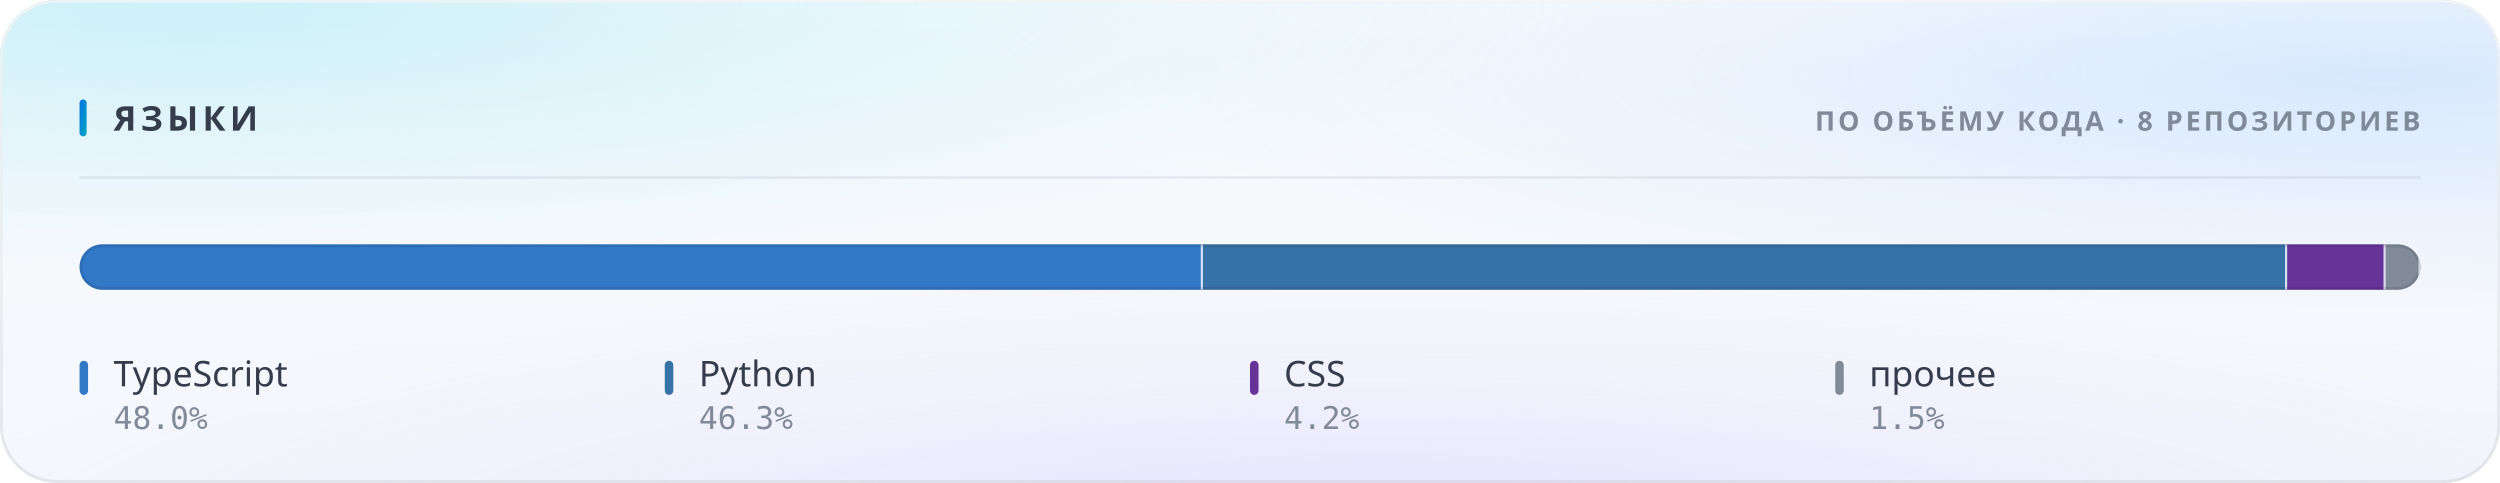
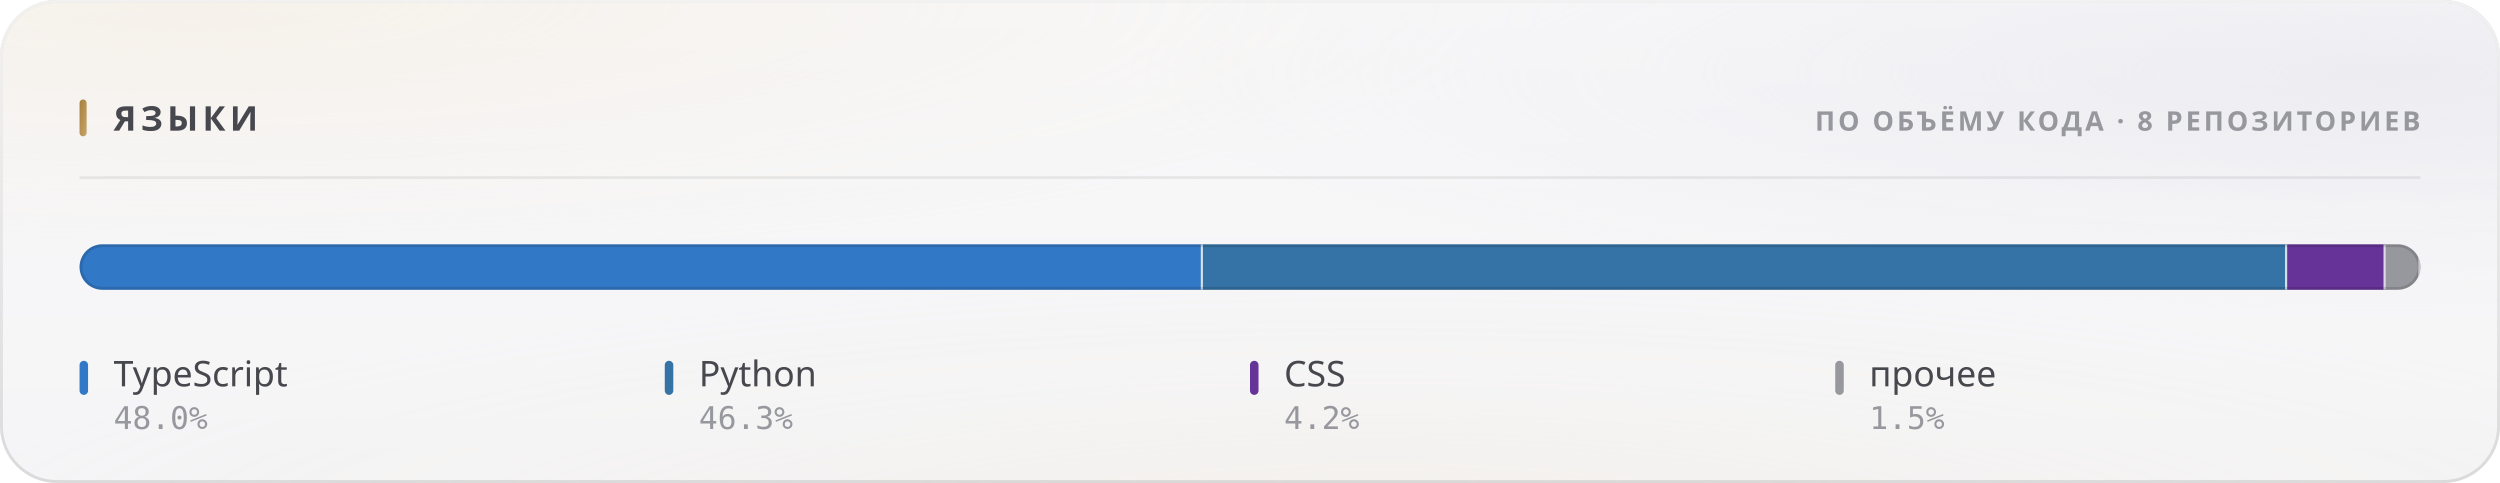
<svg xmlns="http://www.w3.org/2000/svg" width="880" height="170" viewBox="0 0 880 170" role="img">
  <style>
  text { font-family: -apple-system, BlinkMacSystemFont, 'Segoe UI', 'Noto Sans', Helvetica, Arial, sans-serif; }
  .mono { font-family: ui-monospace, 'SF Mono', 'Cascadia Mono', 'DejaVu Sans Mono', Menlo, Consolas, monospace; font-variant-numeric: tabular-nums; }
  .caps { letter-spacing: .1em; text-transform: uppercase; }

  @keyframes sheen  { from { transform: translateX(-120%); } to { transform: translateX(260%); } }
  @keyframes rise   { from { opacity: 0; transform: translateY(6px); } to { opacity: 1; transform: none; } }
  @keyframes slide  { from { opacity: 0; transform: translateX(-8px); } to { opacity: 1; transform: none; } }
  @keyframes grow   { from { transform: scaleY(0); } to { transform: scaleY(1); } }
  @keyframes widen  { from { transform: scaleX(0); } to { transform: scaleX(1); } }
  @keyframes draw   { from { stroke-dashoffset: 200; } to { stroke-dashoffset: 0; } }

  .sheen { animation: sheen 5.5s cubic-bezier(.45,0,.2,1) infinite; }
  .rise  { animation: rise .5s cubic-bezier(.16,1,.3,1) both; }
  .slide { animation: slide .42s cubic-bezier(.16,1,.3,1) both; }
  .bar   { transform-box: fill-box; transform-origin: 50% 100%;
           animation: grow .62s cubic-bezier(.16,1,.3,1) both; }
  .fill  { transform-box: fill-box; transform-origin: 0% 50%;
           animation: widen .8s cubic-bezier(.16,1,.3,1) both; }
  /* The hidden start state lives in the keyframes, never in the static rule.
     A renderer that ignores CSS animations then falls back to the FINISHED
     state — a drawn line, visible text — instead of an empty panel. */
  .spark { stroke-dasharray: 200;
           animation: draw 1.1s cubic-bezier(.16,1,.3,1) both; }

  @media (prefers-reduced-motion: reduce) {
    .sheen { animation: none; opacity: 0; }
    .rise, .slide, .bar, .fill, .spark { animation: none; opacity: 1; transform: none;
                                         stroke-dashoffset: 0; }
  }</style>
  <defs>
+     <filter id="grain5" x="0" y="0" width="100%" height="100%">
+       <feTurbulence type="fractalNoise" baseFrequency="0.85" numOctaves="3" stitchTiles="stitch" />
+       <feColorMatrix type="saturate" values="0" />
+     </filter>
    <linearGradient id="accent1" x1="0" y1="0" x2="1" y2="1">
-       <stop offset="0%" stop-color="#0071e0" />
-       <stop offset="100%" stop-color="#00a7c4" />
+       <stop offset="0%" stop-color="#a67f3b" />
+       <stop offset="100%" stop-color="#c8a56c" />
    </linearGradient>
-     <radialGradient id="aurora5" cx="0.08" cy="0" r="0.55">
-       <stop offset="0%" stop-color="#61d7ed" stop-opacity="0.55" />
-       <stop offset="55%" stop-color="#61d7ed" stop-opacity="0.193" />
-       <stop offset="100%" stop-color="#61d7ed" stop-opacity="0" />
+     <radialGradient id="aurora6" cx="0.08" cy="0" r="0.55">
+       <stop offset="0%" stop-color="#e7c99a" stop-opacity="0.28" />
+       <stop offset="55%" stop-color="#e7c99a" stop-opacity="0.098" />
+       <stop offset="100%" stop-color="#e7c99a" stop-opacity="0" />
    </radialGradient>
-     <radialGradient id="aurora6" cx="0.95" cy="0.15" r="0.5">
-       <stop offset="0%" stop-color="#6badff" stop-opacity="0.4" />
-       <stop offset="55%" stop-color="#6badff" stop-opacity="0.14" />
-       <stop offset="100%" stop-color="#6badff" stop-opacity="0" />
+     <radialGradient id="aurora7" cx="0.95" cy="0.15" r="0.5">
+       <stop offset="0%" stop-color="#ccccdb" stop-opacity="0.45" />
+       <stop offset="55%" stop-color="#ccccdb" stop-opacity="0.158" />
+       <stop offset="100%" stop-color="#ccccdb" stop-opacity="0" />
    </radialGradient>
-     <radialGradient id="aurora7" cx="0.55" cy="1.15" r="0.6">
-       <stop offset="0%" stop-color="#bda6ff" stop-opacity="0.35" />
-       <stop offset="55%" stop-color="#bda6ff" stop-opacity="0.122" />
-       <stop offset="100%" stop-color="#bda6ff" stop-opacity="0" />
+     <radialGradient id="aurora8" cx="0.55" cy="1.15" r="0.6">
+       <stop offset="0%" stop-color="#ead4b3" stop-opacity="0.2" />
+       <stop offset="55%" stop-color="#ead4b3" stop-opacity="0.07" />
+       <stop offset="100%" stop-color="#ead4b3" stop-opacity="0" />
    </radialGradient>
    <linearGradient id="glass2" x1="0" y1="0" x2="0" y2="1">
-       <stop offset="0%" stop-color="#ffffff" stop-opacity="0.45" />
-       <stop offset="100%" stop-color="#ffffff" stop-opacity="0.168" />
+       <stop offset="0%" stop-color="#ffffff" stop-opacity="0.42" />
+       <stop offset="100%" stop-color="#ffffff" stop-opacity="0.16" />
    </linearGradient>
    <linearGradient id="rim3" x1="0" y1="0" x2="0" y2="1">
      <stop offset="0%" stop-color="#ffffff" stop-opacity="0.7" />
-       <stop offset="100%" stop-color="#ffffff" stop-opacity="0.175" />
+       <stop offset="100%" stop-color="#ffffff" stop-opacity="0.15" />
    </linearGradient>
    <linearGradient id="spec4" x1="0" y1="0" x2="1" y2="0">
      <stop offset="0%" stop-color="#ffffff" stop-opacity="0" />
-       <stop offset="35%" stop-color="#ffffff" stop-opacity="0.8" />
-       <stop offset="70%" stop-color="#ffffff" stop-opacity="0.28" />
+       <stop offset="35%" stop-color="#ffffff" stop-opacity="0.72" />
+       <stop offset="70%" stop-color="#ffffff" stop-opacity="0.252" />
      <stop offset="100%" stop-color="#ffffff" stop-opacity="0" />
    </linearGradient>
-     <clipPath id="barclip8">
+     <clipPath id="barclip9">
      <rect x="28" y="86" width="824" height="16" rx="8" />
    </clipPath>
  </defs>
-   <rect width="880" height="170" rx="20" fill="#f2f6fb" />
-   <rect width="880" height="170" rx="20" fill="url(#aurora5)" />
+   <rect width="880" height="170" rx="20" fill="#f3f3f5" />
  <rect width="880" height="170" rx="20" fill="url(#aurora6)" />
  <rect width="880" height="170" rx="20" fill="url(#aurora7)" />
+   <rect width="880" height="170" rx="20" fill="url(#aurora8)" />
  <rect width="880" height="170" rx="20" fill="url(#glass2)" />
-   <rect x=".5" y=".5" width="879" height="169" rx="19.5" fill="none" stroke="rgba(10,16,36,0.1)" />
+   <rect width="880" height="170" rx="20" filter="url(#grain5)" opacity="0.06" style="mix-blend-mode:overlay" />
+   <rect x=".5" y=".5" width="879" height="169" rx="19.5" fill="none" stroke="rgba(10,10,12,0.14)" />
  <rect x=".5" y=".5" width="879" height="169" rx="19.5" fill="none" stroke="url(#rim3)" />
  <path d="M20 1 H860" stroke="url(#spec4)" stroke-width="1.2" fill="none" />
  <rect x="28" y="35" width="2.5" height="13" rx="1.25" fill="url(#accent1)" />
-   <text x="40" y="46" font-size="12" font-weight="700" fill="#353d4d" letter-spacing="0.13em">ЯЗЫКИ</text>
-   <text x="852" y="46" font-size="9.5" font-weight="600" fill="#818a99" text-anchor="end" letter-spacing="0.11em">ПО ОБЪЁМУ КОДА · 8 РЕПОЗИТОРИЕВ</text>
-   <path d="M28 62.5 H852" stroke="rgba(10,16,36,0.06)" stroke-width="1" />
-   <g clip-path="url(#barclip8)">
+   <text x="40" y="46" font-size="12" font-weight="700" fill="#47474e" letter-spacing="0.13em">ЯЗЫКИ</text>
+   <text x="852" y="46" font-size="9.5" font-weight="600" fill="#97989e" text-anchor="end" letter-spacing="0.11em">ПО ОБЪЁМУ КОДА · 8 РЕПОЗИТОРИЕВ</text>
+   <path d="M28 62.5 H852" stroke="rgba(10,10,12,0.07)" stroke-width="1" />
+   <g clip-path="url(#barclip9)">
    <g class="fill">
      <rect x="28.00" y="86" width="395.43" height="16" fill="#3178c6" />
-       <rect x="422.68" y="86" width="1.5" height="16" fill="#f2f6fb" opacity=".85" />
-       <rect x="423.43" y="86" width="381.66" height="16" fill="#3572A5" />
-       <rect x="804.33" y="86" width="1.5" height="16" fill="#f2f6fb" opacity=".85" />
+       <rect x="422.68" y="86" width="1.5" height="16" fill="#f3f3f5" opacity=".85" />
+       <rect x="423.43" y="86" width="381.65" height="16" fill="#3572A5" />
+       <rect x="804.33" y="86" width="1.5" height="16" fill="#f3f3f5" opacity=".85" />
      <rect x="805.08" y="86" width="34.66" height="16" fill="#663399" />
-       <rect x="838.99" y="86" width="1.5" height="16" fill="#f2f6fb" opacity=".85" />
-       <rect x="839.74" y="86" width="12.26" height="16" fill="#818a99" />
-       <rect x="851.25" y="86" width="1.5" height="16" fill="#f2f6fb" opacity=".85" />
+       <rect x="838.99" y="86" width="1.5" height="16" fill="#f3f3f5" opacity=".85" />
+       <rect x="839.74" y="86" width="12.26" height="16" fill="#97989e" />
+       <rect x="851.25" y="86" width="1.5" height="16" fill="#f3f3f5" opacity=".85" />
    </g>
  </g>
-   <rect x="28.5" y="86.5" width="823" height="15" rx="7.5" fill="none" stroke="rgba(10,16,36,0.1)" />
+   <rect x="28.5" y="86.5" width="823" height="15" rx="7.5" fill="none" stroke="rgba(10,10,12,0.14)" />
  <g class="rise" opacity="1" style=" animation-delay:0.200s;">
    <rect x="28" y="127" width="3" height="12" rx="1.5" fill="#3178c6" />
-     <text x="40" y="136" font-size="12.5" font-weight="500" fill="#353d4d">TypeScript</text>
-     <text x="40" y="151" font-size="11" font-weight="400" fill="#818a99" class="mono">48.0%</text>
+     <text x="40" y="136" font-size="12.5" font-weight="500" fill="#47474e">TypeScript</text>
+     <text x="40" y="151" font-size="11" font-weight="400" fill="#97989e" class="mono">48.0%</text>
  </g>
  <g class="rise" opacity="1" style=" animation-delay:0.240s;">
    <rect x="234" y="127" width="3" height="12" rx="1.5" fill="#3572A5" />
-     <text x="246" y="136" font-size="12.5" font-weight="500" fill="#353d4d">Python</text>
-     <text x="246" y="151" font-size="11" font-weight="400" fill="#818a99" class="mono">46.3%</text>
+     <text x="246" y="136" font-size="12.5" font-weight="500" fill="#47474e">Python</text>
+     <text x="246" y="151" font-size="11" font-weight="400" fill="#97989e" class="mono">46.3%</text>
  </g>
  <g class="rise" opacity="1" style=" animation-delay:0.280s;">
    <rect x="440" y="127" width="3" height="12" rx="1.5" fill="#663399" />
-     <text x="452" y="136" font-size="12.5" font-weight="500" fill="#353d4d">CSS</text>
-     <text x="452" y="151" font-size="11" font-weight="400" fill="#818a99" class="mono">4.2%</text>
+     <text x="452" y="136" font-size="12.5" font-weight="500" fill="#47474e">CSS</text>
+     <text x="452" y="151" font-size="11" font-weight="400" fill="#97989e" class="mono">4.2%</text>
  </g>
  <g class="rise" opacity="1" style=" animation-delay:0.320s;">
-     <rect x="646" y="127" width="3" height="12" rx="1.5" fill="#818a99" />
-     <text x="658" y="136" font-size="12.5" font-weight="500" fill="#353d4d">прочее</text>
-     <text x="658" y="151" font-size="11" font-weight="400" fill="#818a99" class="mono">1.5%</text>
+     <rect x="646" y="127" width="3" height="12" rx="1.5" fill="#97989e" />
+     <text x="658" y="136" font-size="12.5" font-weight="500" fill="#47474e">прочее</text>
+     <text x="658" y="151" font-size="11" font-weight="400" fill="#97989e" class="mono">1.5%</text>
  </g>
</svg>
